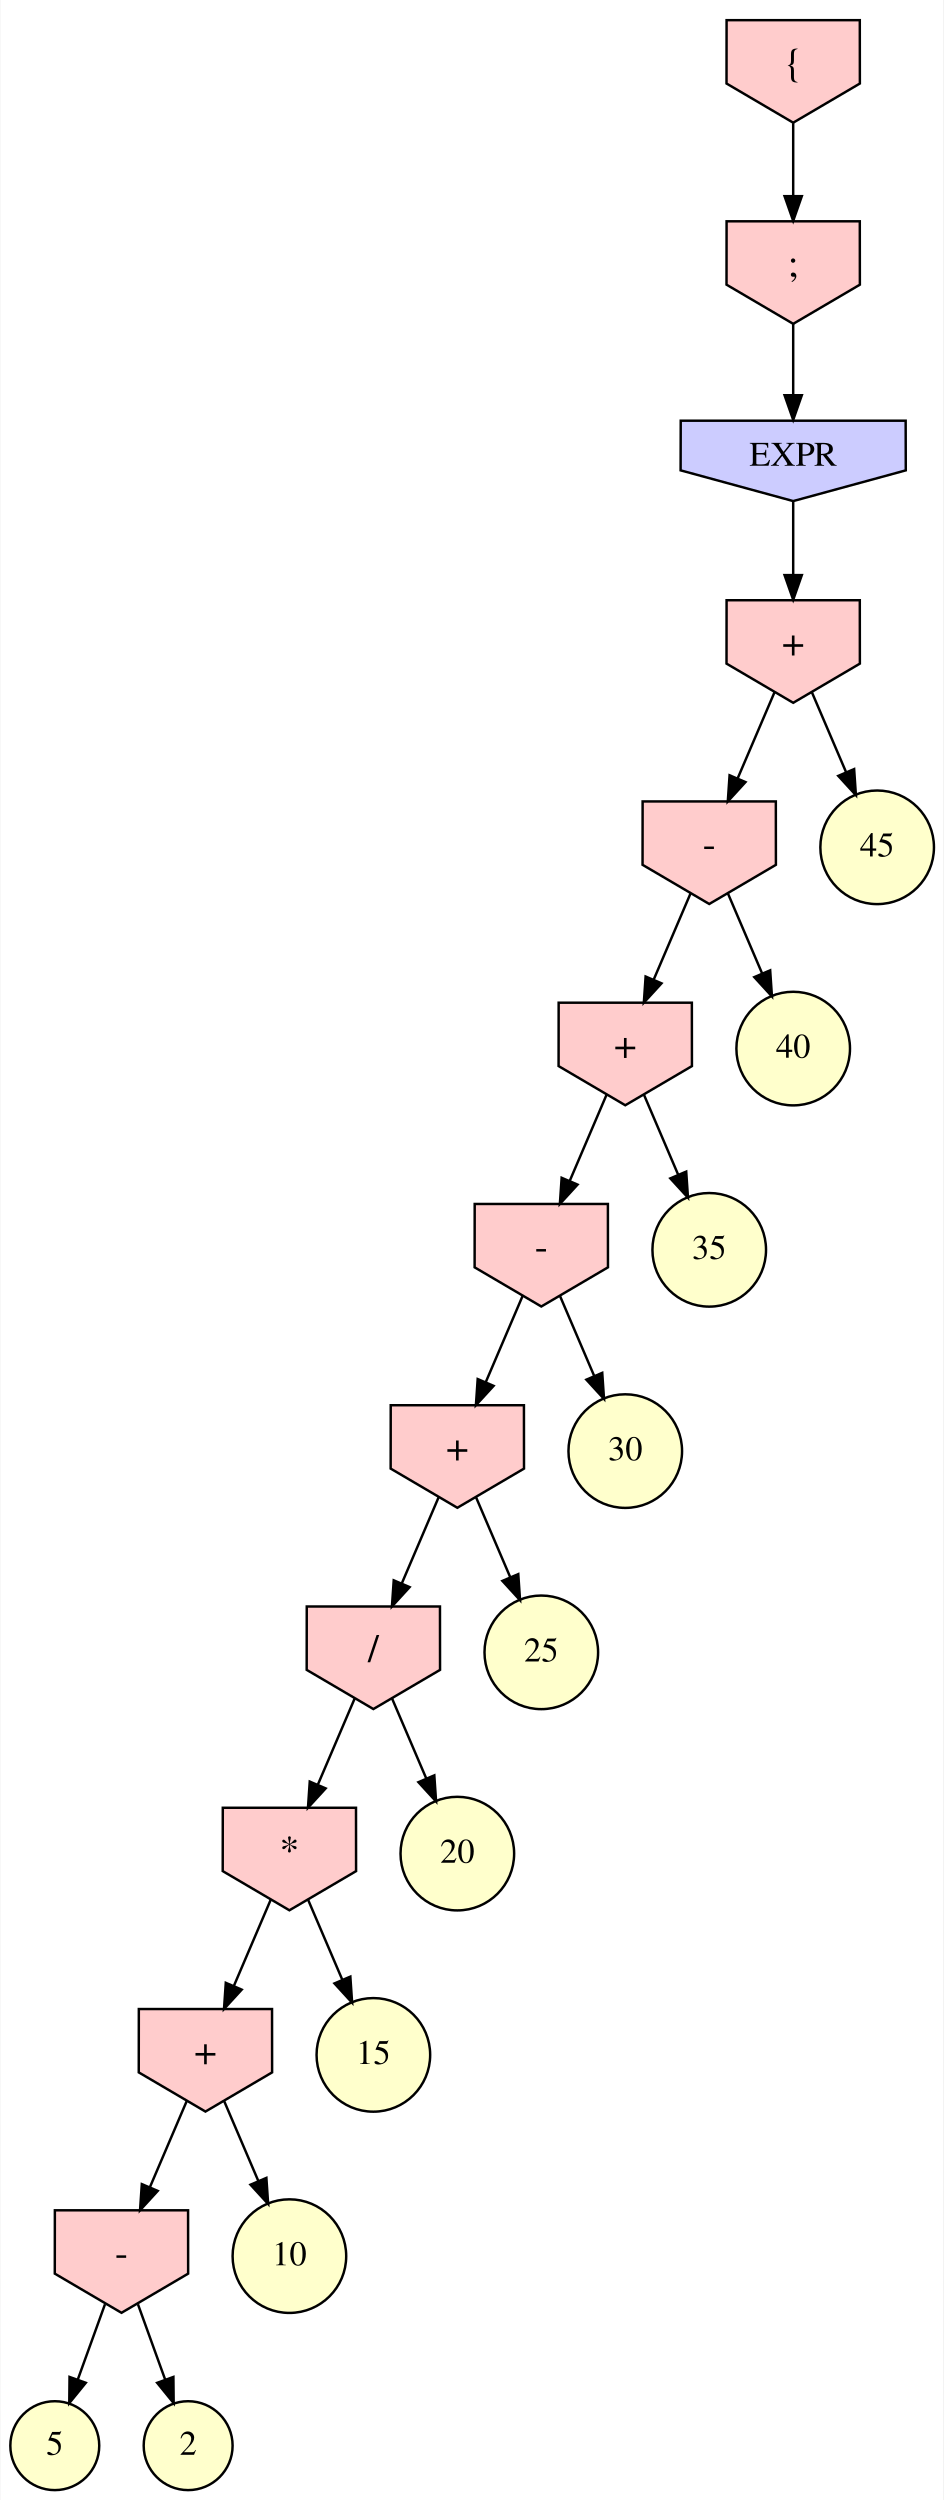
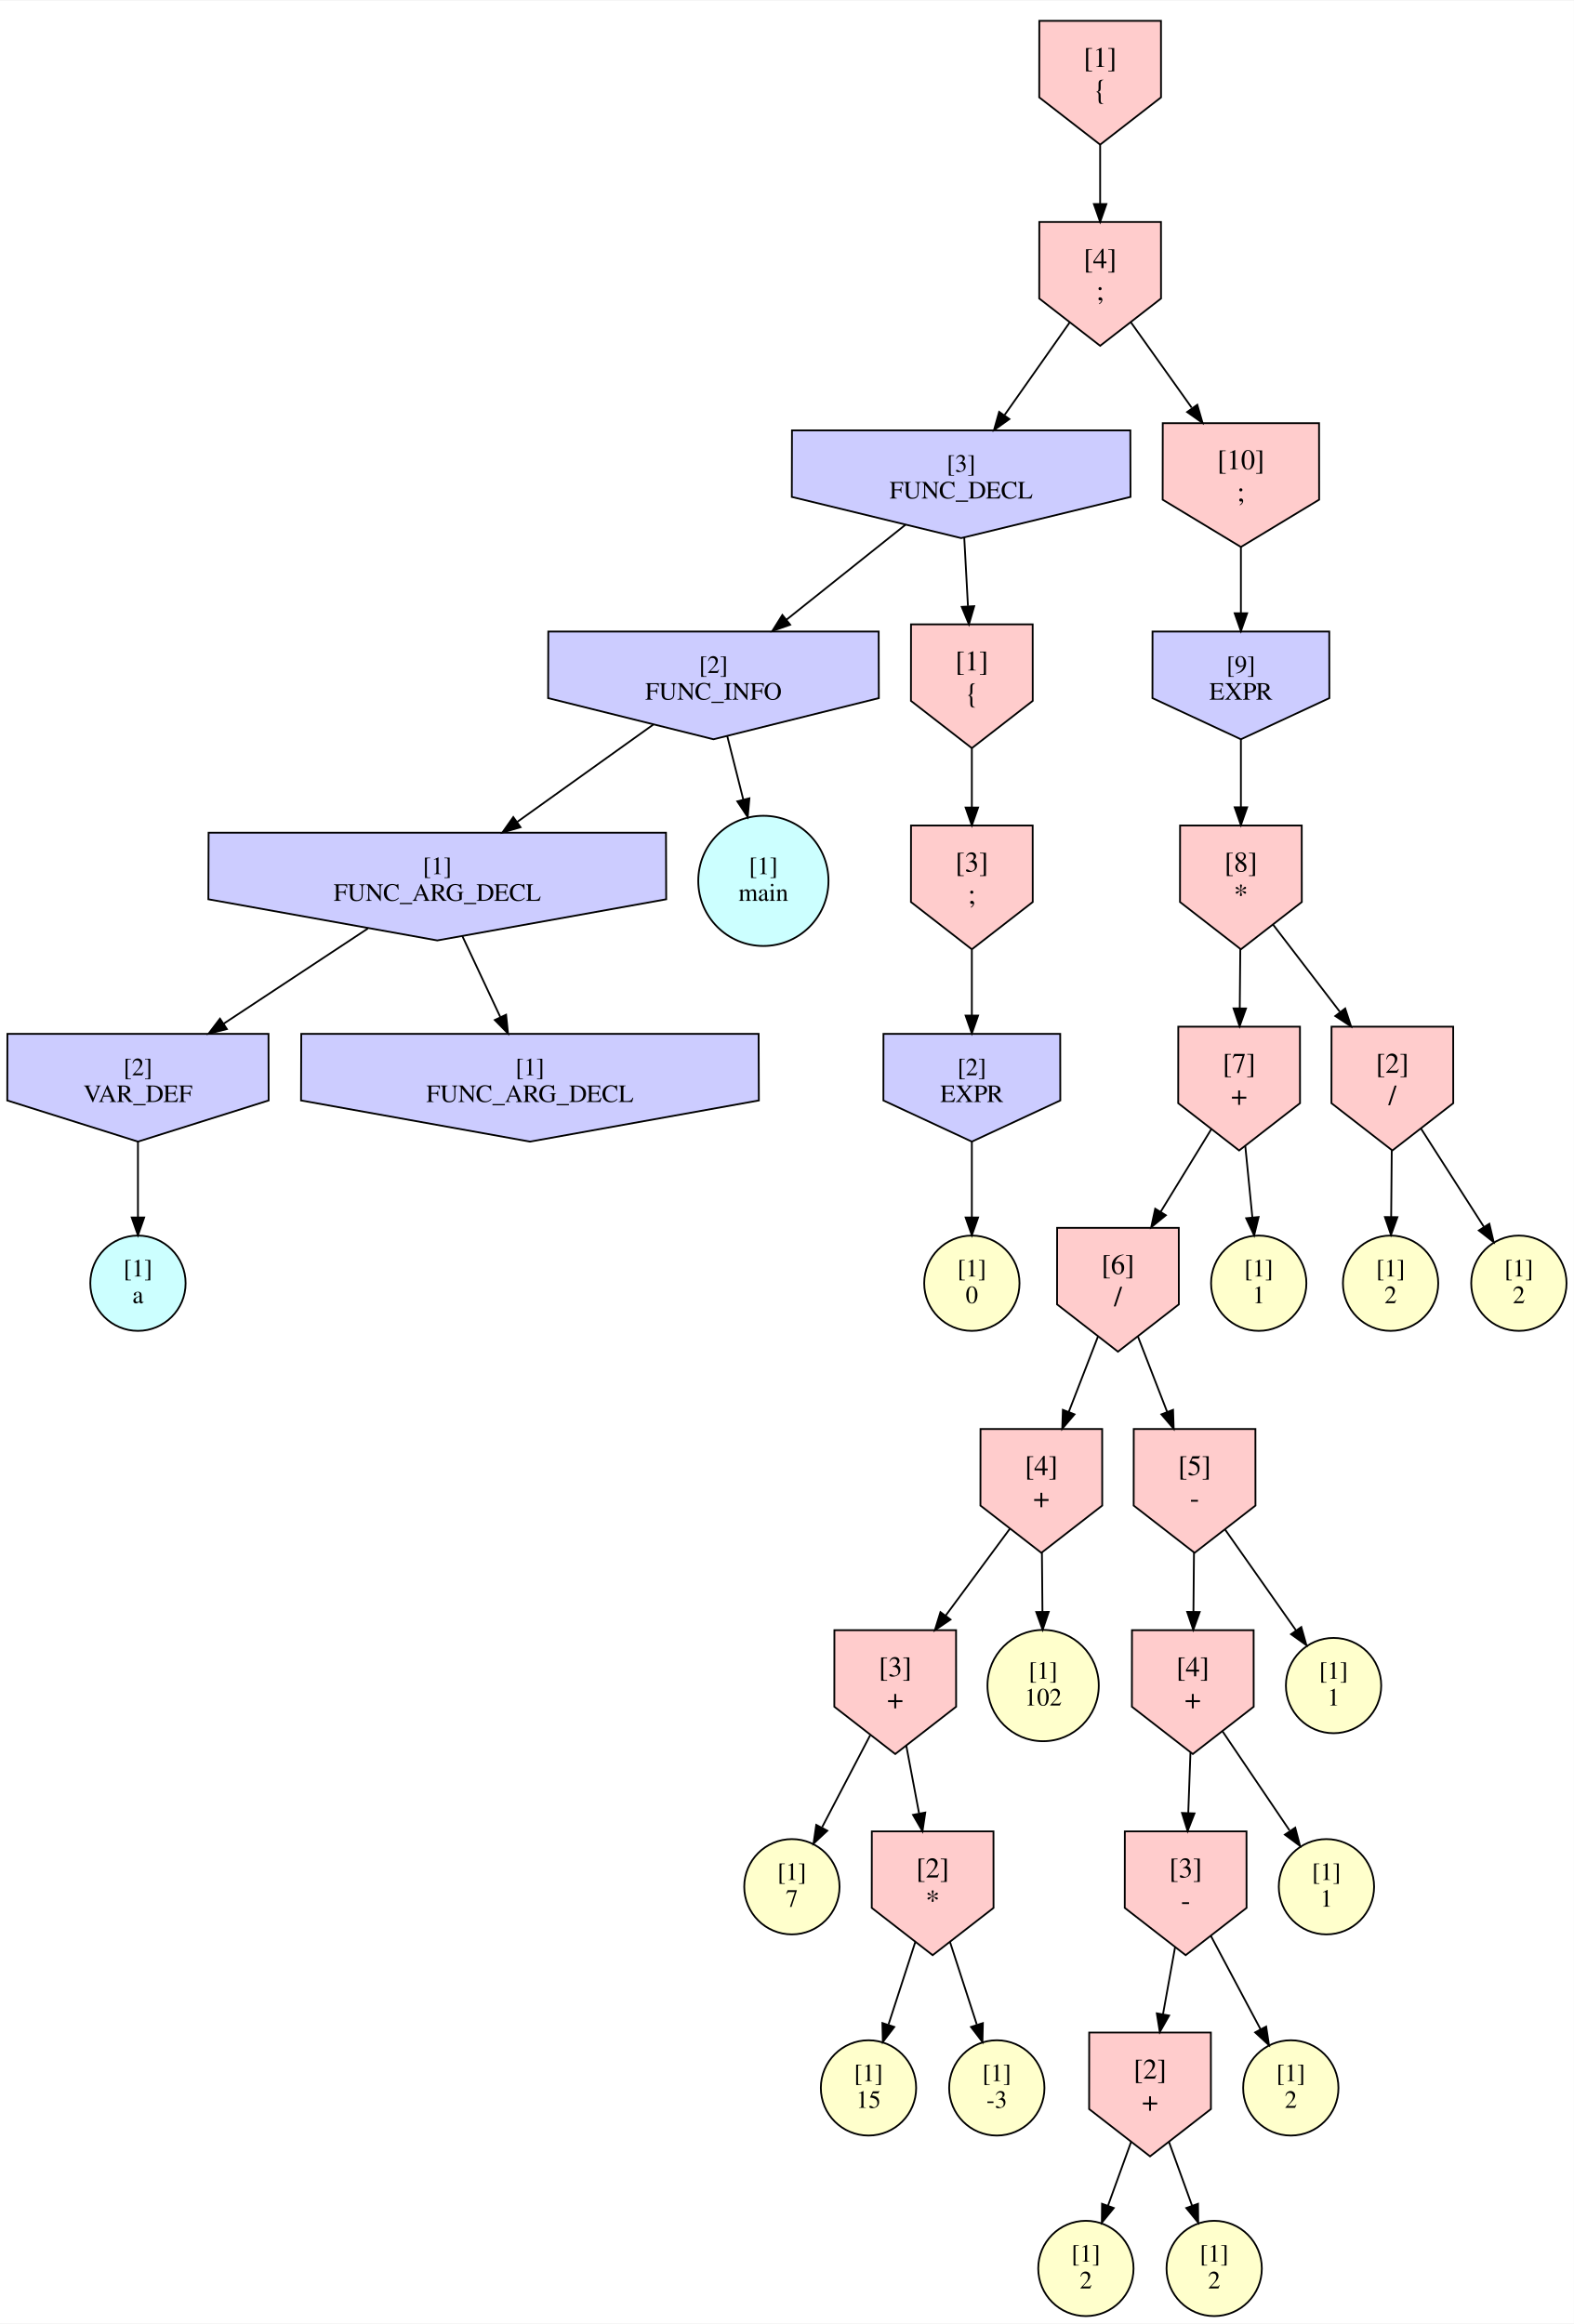
- <svg xmlns="http://www.w3.org/2000/svg" width="382pt" height="1012pt" viewBox="0.00 0.00 381.75 1012.32">
-   <g id="graph0" class="graph" transform="scale(1 1) rotate(0) translate(4 1008.32)">
-     <polygon fill="white" stroke="transparent" points="-4,4 -4,-1008.32 377.75,-1008.32 377.75,4 -4,4" />
+ <svg xmlns="http://www.w3.org/2000/svg" width="883pt" height="1304pt" viewBox="0.00 0.00 883.29 1303.80">
+   <g id="graph0" class="graph" transform="scale(1 1) rotate(0) translate(4 1299.8)">
+     <polygon fill="white" stroke="transparent" points="-4,4 -4,-1299.8 879.29,-1299.8 879.29,4 -4,4" />
    <g id="node1" class="node">
-       <polygon fill="#ffcccc" stroke="black" points="290,-974.5 317,-958.64 344,-974.5 343.97,-1000.16 290.03,-1000.16 290,-974.5" />
-       <text text-anchor="middle" x="317" y="-977.79" font-family="Times,serif" font-size="16.00">{</text>
+       <polygon fill="#ffcccc" stroke="black" points="579.24,-1245.47 613.42,-1218.93 647.59,-1245.47 647.56,-1288.42 579.28,-1288.42 579.24,-1245.47" />
+       <text text-anchor="middle" x="613.42" y="-1262.55" font-family="Times,serif" font-size="16.00">[1]</text>
+       <text text-anchor="middle" x="613.42" y="-1244.55" font-family="Times,serif" font-size="16.00">{</text>
    </g>
    <g id="node2" class="node">
-       <polygon fill="#ffcccc" stroke="black" points="290,-893.05 317,-877.19 344,-893.05 343.97,-918.71 290.03,-918.71 290,-893.05" />
-       <text text-anchor="middle" x="317" y="-896.34" font-family="Times,serif" font-size="16.00">;</text>
+       <polygon fill="#ffcccc" stroke="black" points="579.24,-1132.56 613.42,-1106.02 647.59,-1132.56 647.56,-1175.51 579.28,-1175.51 579.24,-1132.56" />
+       <text text-anchor="middle" x="613.42" y="-1149.63" font-family="Times,serif" font-size="16.00">[4]</text>
+       <text text-anchor="middle" x="613.42" y="-1131.63" font-family="Times,serif" font-size="16.00">;</text>
    </g>
    <g id="edge1" class="edge">
-       <path fill="none" stroke="black" d="M317,-958.46C317,-949.39 317,-938.78 317,-929.17" />
-       <polygon fill="black" stroke="black" points="320.5,-928.89 317,-918.89 313.5,-928.89 320.5,-928.89" />
+       <path fill="none" stroke="black" d="M613.42,-1218.8C613.42,-1208.13 613.42,-1196.47 613.42,-1185.65" />
+       <polygon fill="black" stroke="black" points="616.92,-1185.59 613.42,-1175.59 609.92,-1185.59 616.92,-1185.59" />
    </g>
    <g id="node3" class="node">
-       <polygon fill="#ccccff" stroke="black" points="271.41,-817.86 317,-805.42 362.59,-817.86 362.54,-837.98 271.46,-837.98 271.41,-817.86" />
-       <text text-anchor="middle" x="317" y="-819.72" font-family="Times,serif" font-size="14.00">EXPR</text>
+       <polygon fill="#ccccff" stroke="black" points="440.38,-1021.19 535.42,-998.09 630.46,-1021.19 630.37,-1058.56 440.47,-1058.56 440.38,-1021.19" />
+       <text text-anchor="middle" x="535.42" y="-1035.32" font-family="Times,serif" font-size="14.00">[3]</text>
+       <text text-anchor="middle" x="535.42" y="-1020.32" font-family="Times,serif" font-size="14.00">FUNC_DECL</text>
    </g>
    <g id="edge2" class="edge">
-       <path fill="none" stroke="black" d="M317,-877.13C317,-868.09 317,-857.61 317,-848.38" />
-       <polygon fill="black" stroke="black" points="320.5,-848.29 317,-838.29 313.5,-848.29 320.5,-848.29" />
+       <path fill="none" stroke="black" d="M596.3,-1119.09C585.61,-1103.89 571.67,-1084.07 559.83,-1067.23" />
+       <polygon fill="black" stroke="black" points="562.47,-1064.9 553.86,-1058.74 556.75,-1068.93 562.47,-1064.9" />
+     </g>
+     <g id="node14" class="node">
+       <polygon fill="#ffcccc" stroke="black" points="648.51,-1019.65 692.42,-993.1 736.32,-1019.65 736.28,-1062.59 648.56,-1062.59 648.51,-1019.65" />
+       <text text-anchor="middle" x="692.42" y="-1036.72" font-family="Times,serif" font-size="16.00">[10]</text>
+       <text text-anchor="middle" x="692.42" y="-1018.72" font-family="Times,serif" font-size="16.00">;</text>
+     </g>
+     <g id="edge13" class="edge">
+       <path fill="none" stroke="black" d="M630.76,-1119.09C640.72,-1105.1 653.47,-1087.21 664.78,-1071.32" />
+       <polygon fill="black" stroke="black" points="667.94,-1072.92 670.89,-1062.74 662.24,-1068.85 667.94,-1072.92" />
    </g>
    <g id="node4" class="node">
-       <polygon fill="#ffcccc" stroke="black" points="290,-739.6 317,-723.74 344,-739.6 343.97,-765.26 290.03,-765.26 290,-739.6" />
-       <text text-anchor="middle" x="317" y="-742.89" font-family="Times,serif" font-size="16.00">+</text>
+       <polygon fill="#ccccff" stroke="black" points="303.62,-908.27 396.42,-885.17 489.21,-908.27 489.13,-945.64 303.71,-945.64 303.62,-908.27" />
+       <text text-anchor="middle" x="396.42" y="-922.4" font-family="Times,serif" font-size="14.00">[2]</text>
+       <text text-anchor="middle" x="396.42" y="-907.4" font-family="Times,serif" font-size="14.00">FUNC_INFO</text>
    </g>
    <g id="edge3" class="edge">
-       <path fill="none" stroke="black" d="M317,-805.09C317,-796.35 317,-785.53 317,-775.66" />
-       <polygon fill="black" stroke="black" points="320.5,-775.45 317,-765.45 313.5,-775.45 320.5,-775.45" />
+       <path fill="none" stroke="black" d="M504.22,-1005.62C484.49,-989.88 458.77,-969.36 437.4,-952.3" />
+       <polygon fill="black" stroke="black" points="439.45,-949.46 429.45,-945.96 435.08,-954.93 439.45,-949.46" />
+     </g>
+     <g id="node10" class="node">
+       <polygon fill="#ffcccc" stroke="black" points="507.24,-906.73 541.42,-880.19 575.59,-906.73 575.56,-949.68 507.28,-949.68 507.24,-906.73" />
+       <text text-anchor="middle" x="541.42" y="-923.8" font-family="Times,serif" font-size="16.00">[1]</text>
+       <text text-anchor="middle" x="541.42" y="-905.8" font-family="Times,serif" font-size="16.00">{</text>
+     </g>
+     <g id="edge9" class="edge">
+       <path fill="none" stroke="black" d="M537.15,-998.43C537.8,-986.44 538.55,-972.66 539.23,-960.01" />
+       <polygon fill="black" stroke="black" points="542.74,-959.88 539.79,-949.71 535.75,-959.5 542.74,-959.88" />
    </g>
    <g id="node5" class="node">
-       <polygon fill="#ffcccc" stroke="black" points="256,-658.13 283,-642.27 310,-658.13 309.97,-683.79 256.03,-683.79 256,-658.13" />
-       <text text-anchor="middle" x="283" y="-661.42" font-family="Times,serif" font-size="16.00">-</text>
+       <polygon fill="#ccccff" stroke="black" points="112.95,-795.36 241.42,-772.26 369.88,-795.36 369.76,-832.73 113.07,-832.73 112.95,-795.36" />
+       <text text-anchor="middle" x="241.42" y="-809.49" font-family="Times,serif" font-size="14.00">[1]</text>
+       <text text-anchor="middle" x="241.42" y="-794.49" font-family="Times,serif" font-size="14.00">FUNC_ARG_DECL</text>
    </g>
    <g id="edge4" class="edge">
-       <path fill="none" stroke="black" d="M309.45,-728.05C305.05,-717.77 299.41,-704.58 294.47,-693.03" />
-       <polygon fill="black" stroke="black" points="297.68,-691.63 290.52,-683.81 291.24,-694.38 297.68,-691.63" />
+       <path fill="none" stroke="black" d="M362.79,-893.53C340.41,-877.52 310.75,-856.3 286.35,-838.84" />
+       <polygon fill="black" stroke="black" points="288.13,-835.81 277.96,-832.84 284.06,-841.5 288.13,-835.81" />
+     </g>
+     <g id="node9" class="node">
+       <ellipse fill="#ccffff" stroke="black" cx="424.42" cy="-805.69" rx="36.54" ry="36.54" />
+       <text text-anchor="middle" x="424.42" y="-809.49" font-family="Times,serif" font-size="14.00">[1]</text>
+       <text text-anchor="middle" x="424.42" y="-794.49" font-family="Times,serif" font-size="14.00">main</text>
+     </g>
+     <g id="edge8" class="edge">
+       <path fill="none" stroke="black" d="M404.14,-887C406.93,-875.98 410.13,-863.31 413.15,-851.33" />
+       <polygon fill="black" stroke="black" points="416.58,-852.05 415.63,-841.49 409.79,-850.33 416.58,-852.05" />
+     </g>
+     <g id="node6" class="node">
+       <polygon fill="#ccccff" stroke="black" points="0.08,-682.44 73.42,-659.34 146.76,-682.44 146.69,-719.82 0.15,-719.82 0.08,-682.44" />
+       <text text-anchor="middle" x="73.42" y="-696.57" font-family="Times,serif" font-size="14.00">[2]</text>
+       <text text-anchor="middle" x="73.42" y="-681.57" font-family="Times,serif" font-size="14.00">VAR_DEF</text>
+     </g>
+     <g id="edge5" class="edge">
+       <path fill="none" stroke="black" d="M202.45,-778.96C178.33,-763.04 147.17,-742.46 121.52,-725.53" />
+       <polygon fill="black" stroke="black" points="123.32,-722.52 113.05,-719.93 119.46,-728.36 123.32,-722.52" />
+     </g>
+     <g id="node8" class="node">
+       <polygon fill="#ccccff" stroke="black" points="164.95,-682.44 293.42,-659.34 421.88,-682.44 421.76,-719.82 165.07,-719.82 164.95,-682.44" />
+       <text text-anchor="middle" x="293.42" y="-696.57" font-family="Times,serif" font-size="14.00">[1]</text>
+       <text text-anchor="middle" x="293.42" y="-681.57" font-family="Times,serif" font-size="14.00">FUNC_ARG_DECL</text>
+     </g>
+     <g id="edge7" class="edge">
+       <path fill="none" stroke="black" d="M255.49,-774.67C262.05,-760.67 269.91,-743.91 276.77,-729.29" />
+       <polygon fill="black" stroke="black" points="280.03,-730.57 281.11,-720.03 273.69,-727.6 280.03,-730.57" />
+     </g>
+     <g id="node7" class="node">
+       <ellipse fill="#ccffff" stroke="black" cx="73.42" cy="-579.86" rx="26.74" ry="26.74" />
+       <text text-anchor="middle" x="73.42" y="-583.66" font-family="Times,serif" font-size="14.00">[1]</text>
+       <text text-anchor="middle" x="73.42" y="-568.66" font-family="Times,serif" font-size="14.00">a</text>
+     </g>
+     <g id="edge6" class="edge">
+       <path fill="none" stroke="black" d="M73.42,-659.39C73.42,-646.04 73.42,-630.52 73.42,-616.82" />
+       <polygon fill="black" stroke="black" points="76.92,-616.76 73.42,-606.76 69.92,-616.76 76.92,-616.76" />
+     </g>
+     <g id="node11" class="node">
+       <polygon fill="#ffcccc" stroke="black" points="507.24,-793.82 541.42,-767.27 575.59,-793.82 575.56,-836.76 507.28,-836.76 507.24,-793.82" />
+       <text text-anchor="middle" x="541.42" y="-810.89" font-family="Times,serif" font-size="16.00">[3]</text>
+       <text text-anchor="middle" x="541.42" y="-792.89" font-family="Times,serif" font-size="16.00">;</text>
+     </g>
+     <g id="edge10" class="edge">
+       <path fill="none" stroke="black" d="M541.42,-880.05C541.42,-869.38 541.42,-857.72 541.42,-846.9" />
+       <polygon fill="black" stroke="black" points="544.92,-846.85 541.42,-836.85 537.92,-846.85 544.92,-846.85" />
+     </g>
+     <g id="node12" class="node">
+       <polygon fill="#ccccff" stroke="black" points="491.78,-682.44 541.42,-659.34 591.06,-682.44 591.01,-719.82 491.82,-719.82 491.78,-682.44" />
+       <text text-anchor="middle" x="541.42" y="-696.57" font-family="Times,serif" font-size="14.00">[2]</text>
+       <text text-anchor="middle" x="541.42" y="-681.57" font-family="Times,serif" font-size="14.00">EXPR</text>
+     </g>
+     <g id="edge11" class="edge">
+       <path fill="none" stroke="black" d="M541.42,-767.14C541.42,-755.18 541.42,-741.98 541.42,-730.11" />
+       <polygon fill="black" stroke="black" points="544.92,-730.08 541.42,-720.08 537.92,-730.08 544.92,-730.08" />
+     </g>
+     <g id="node13" class="node">
+       <ellipse fill="#ffffcc" stroke="black" cx="541.42" cy="-579.86" rx="26.74" ry="26.74" />
+       <text text-anchor="middle" x="541.42" y="-583.66" font-family="Times,serif" font-size="14.00">[1]</text>
+       <text text-anchor="middle" x="541.42" y="-568.66" font-family="Times,serif" font-size="14.00">0</text>
+     </g>
+     <g id="edge12" class="edge">
+       <path fill="none" stroke="black" d="M541.42,-659.39C541.42,-646.04 541.42,-630.52 541.42,-616.82" />
+       <polygon fill="black" stroke="black" points="544.92,-616.76 541.42,-606.76 537.92,-616.76 544.92,-616.76" />
+     </g>
+     <g id="node15" class="node">
+       <polygon fill="#ccccff" stroke="black" points="642.78,-908.27 692.42,-885.17 742.06,-908.27 742.01,-945.64 642.82,-945.64 642.78,-908.27" />
+       <text text-anchor="middle" x="692.42" y="-922.4" font-family="Times,serif" font-size="14.00">[9]</text>
+       <text text-anchor="middle" x="692.42" y="-907.4" font-family="Times,serif" font-size="14.00">EXPR</text>
+     </g>
+     <g id="edge14" class="edge">
+       <path fill="none" stroke="black" d="M692.42,-992.97C692.42,-981.01 692.42,-967.81 692.42,-955.94" />
+       <polygon fill="black" stroke="black" points="695.92,-955.91 692.42,-945.91 688.92,-955.91 695.92,-955.91" />
+     </g>
+     <g id="node16" class="node">
+       <polygon fill="#ffcccc" stroke="black" points="658.24,-793.82 692.42,-767.27 726.59,-793.82 726.56,-836.76 658.28,-836.76 658.24,-793.82" />
+       <text text-anchor="middle" x="692.42" y="-810.89" font-family="Times,serif" font-size="16.00">[8]</text>
+       <text text-anchor="middle" x="692.42" y="-792.89" font-family="Times,serif" font-size="16.00">*</text>
+     </g>
+     <g id="edge15" class="edge">
+       <path fill="none" stroke="black" d="M692.42,-885.22C692.42,-873.33 692.42,-859.72 692.42,-847.21" />
+       <polygon fill="black" stroke="black" points="695.92,-847.01 692.42,-837.01 688.92,-847.01 695.92,-847.01" />
+     </g>
+     <g id="node17" class="node">
+       <polygon fill="#ffcccc" stroke="black" points="657.24,-680.9 691.42,-654.36 725.59,-680.9 725.56,-723.85 657.28,-723.85 657.24,-680.9" />
+       <text text-anchor="middle" x="691.42" y="-697.97" font-family="Times,serif" font-size="16.00">[7]</text>
+       <text text-anchor="middle" x="691.42" y="-679.97" font-family="Times,serif" font-size="16.00">+</text>
+     </g>
+     <g id="edge16" class="edge">
+       <path fill="none" stroke="black" d="M692.08,-767.44C691.99,-756.76 691.88,-745.06 691.78,-734.2" />
+       <polygon fill="black" stroke="black" points="695.28,-734.07 691.69,-724.1 688.28,-734.13 695.28,-734.07" />
+     </g>
+     <g id="node36" class="node">
+       <polygon fill="#ffcccc" stroke="black" points="743.24,-680.9 777.42,-654.36 811.59,-680.9 811.56,-723.85 743.28,-723.85 743.24,-680.9" />
+       <text text-anchor="middle" x="777.42" y="-697.97" font-family="Times,serif" font-size="16.00">[2]</text>
+       <text text-anchor="middle" x="777.42" y="-679.97" font-family="Times,serif" font-size="16.00">/</text>
+     </g>
+     <g id="edge35" class="edge">
+       <path fill="none" stroke="black" d="M710.45,-781.16C721.32,-766.98 735.43,-748.56 747.9,-732.29" />
+       <polygon fill="black" stroke="black" points="750.94,-734.08 754.24,-724.02 745.38,-729.82 750.94,-734.08" />
+     </g>
+     <g id="node18" class="node">
+       <polygon fill="#ffcccc" stroke="black" points="589.24,-567.99 623.42,-541.44 657.59,-567.99 657.56,-610.94 589.28,-610.94 589.24,-567.99" />
+       <text text-anchor="middle" x="623.42" y="-585.06" font-family="Times,serif" font-size="16.00">[6]</text>
+       <text text-anchor="middle" x="623.42" y="-567.06" font-family="Times,serif" font-size="16.00">/</text>
+     </g>
+     <g id="edge17" class="edge">
+       <path fill="none" stroke="black" d="M675.82,-666.33C667.43,-652.64 656.9,-635.46 647.48,-620.1" />
+       <polygon fill="black" stroke="black" points="650.3,-618.01 642.09,-611.31 644.33,-621.67 650.3,-618.01" />
+     </g>
+     <g id="node35" class="node">
+       <ellipse fill="#ffffcc" stroke="black" cx="702.42" cy="-579.86" rx="26.74" ry="26.74" />
+       <text text-anchor="middle" x="702.42" y="-583.66" font-family="Times,serif" font-size="14.00">[1]</text>
+       <text text-anchor="middle" x="702.42" y="-568.66" font-family="Times,serif" font-size="14.00">1</text>
+     </g>
+     <g id="edge34" class="edge">
+       <path fill="none" stroke="black" d="M694.87,-656.98C696.13,-644.28 697.56,-629.88 698.83,-617.05" />
+       <polygon fill="black" stroke="black" points="702.35,-617.02 699.85,-606.72 695.38,-616.33 702.35,-617.02" />
+     </g>
+     <g id="node19" class="node">
+       <polygon fill="#ffcccc" stroke="black" points="546.24,-455.07 580.42,-428.53 614.59,-455.07 614.56,-498.02 546.28,-498.02 546.24,-455.07" />
+       <text text-anchor="middle" x="580.42" y="-472.14" font-family="Times,serif" font-size="16.00">[4]</text>
+       <text text-anchor="middle" x="580.42" y="-454.14" font-family="Times,serif" font-size="16.00">+</text>
+     </g>
+     <g id="edge18" class="edge">
+       <path fill="none" stroke="black" d="M612.23,-550C607.22,-537.07 601.22,-521.61 595.8,-507.61" />
+       <polygon fill="black" stroke="black" points="599.03,-506.26 592.15,-498.2 592.5,-508.79 599.03,-506.26" />
+     </g>
+     <g id="node26" class="node">
+       <polygon fill="#ffcccc" stroke="black" points="632.24,-455.07 666.42,-428.53 700.59,-455.07 700.56,-498.02 632.28,-498.02 632.24,-455.07" />
+       <text text-anchor="middle" x="666.42" y="-472.14" font-family="Times,serif" font-size="16.00">[5]</text>
+       <text text-anchor="middle" x="666.42" y="-454.14" font-family="Times,serif" font-size="16.00">-</text>
+     </g>
+     <g id="edge25" class="edge">
+       <path fill="none" stroke="black" d="M634.6,-550C639.62,-537.07 645.61,-521.61 651.04,-507.61" />
+       <polygon fill="black" stroke="black" points="654.34,-508.79 654.69,-498.2 647.81,-506.26 654.34,-508.79" />
+     </g>
+     <g id="node20" class="node">
+       <polygon fill="#ffcccc" stroke="black" points="464.24,-342.16 498.42,-315.61 532.59,-342.16 532.56,-385.11 464.28,-385.11 464.24,-342.16" />
+       <text text-anchor="middle" x="498.42" y="-359.23" font-family="Times,serif" font-size="16.00">[3]</text>
+       <text text-anchor="middle" x="498.42" y="-341.23" font-family="Times,serif" font-size="16.00">+</text>
+     </g>
+     <g id="edge19" class="edge">
+       <path fill="none" stroke="black" d="M562.83,-442.15C552.33,-427.95 538.75,-409.58 526.77,-393.37" />
+       <polygon fill="black" stroke="black" points="529.43,-391.09 520.67,-385.13 523.8,-395.25 529.43,-391.09" />
+     </g>
+     <g id="node25" class="node">
+       <ellipse fill="#ffffcc" stroke="black" cx="581.42" cy="-354.03" rx="31.23" ry="31.23" />
+       <text text-anchor="middle" x="581.42" y="-357.83" font-family="Times,serif" font-size="14.00">[1]</text>
+       <text text-anchor="middle" x="581.42" y="-342.83" font-family="Times,serif" font-size="14.00">102</text>
+     </g>
+     <g id="edge24" class="edge">
+       <path fill="none" stroke="black" d="M580.75,-428.7C580.85,-418.02 580.96,-406.32 581.05,-395.46" />
+       <polygon fill="black" stroke="black" points="584.55,-395.38 581.15,-385.35 577.56,-395.32 584.55,-395.38" />
+     </g>
+     <g id="node21" class="node">
+       <ellipse fill="#ffffcc" stroke="black" cx="440.42" cy="-241.11" rx="26.74" ry="26.74" />
+       <text text-anchor="middle" x="440.42" y="-244.91" font-family="Times,serif" font-size="14.00">[1]</text>
+       <text text-anchor="middle" x="440.42" y="-229.91" font-family="Times,serif" font-size="14.00">7</text>
+     </g>
+     <g id="edge20" class="edge">
+       <path fill="none" stroke="black" d="M484.38,-326.18C476.25,-310.64 465.96,-290.97 457.39,-274.56" />
+       <polygon fill="black" stroke="black" points="460.3,-272.57 452.56,-265.33 454.09,-275.82 460.3,-272.57" />
    </g>
    <g id="node22" class="node">
-       <ellipse fill="#ffffcc" stroke="black" cx="351" cy="-665.22" rx="23" ry="23" />
-       <text text-anchor="middle" x="351" y="-661.52" font-family="Times,serif" font-size="14.00">45</text>
+       <polygon fill="#ffcccc" stroke="black" points="485.24,-229.24 519.42,-202.7 553.59,-229.24 553.56,-272.19 485.28,-272.19 485.24,-229.24" />
+       <text text-anchor="middle" x="519.42" y="-246.31" font-family="Times,serif" font-size="16.00">[2]</text>
+       <text text-anchor="middle" x="519.42" y="-228.31" font-family="Times,serif" font-size="16.00">*</text>
    </g>
    <g id="edge21" class="edge">
-       <path fill="none" stroke="black" d="M324.55,-728.05C328.63,-718.51 333.78,-706.46 338.46,-695.54" />
-       <polygon fill="black" stroke="black" points="341.68,-696.9 342.4,-686.33 335.25,-694.15 341.68,-696.9" />
-     </g>
-     <g id="node6" class="node">
-       <polygon fill="#ffcccc" stroke="black" points="222,-576.63 249,-560.77 276,-576.63 275.97,-602.29 222.03,-602.29 222,-576.63" />
-       <text text-anchor="middle" x="249" y="-579.92" font-family="Times,serif" font-size="16.00">+</text>
-     </g>
-     <g id="edge5" class="edge">
-       <path fill="none" stroke="black" d="M275.45,-646.58C271.05,-636.28 265.41,-623.09 260.47,-611.54" />
-       <polygon fill="black" stroke="black" points="263.68,-610.14 256.52,-602.32 257.24,-612.89 263.68,-610.14" />
-     </g>
-     <g id="node21" class="node">
-       <ellipse fill="#ffffcc" stroke="black" cx="317" cy="-583.72" rx="23" ry="23" />
-       <text text-anchor="middle" x="317" y="-580.02" font-family="Times,serif" font-size="14.00">40</text>
-     </g>
-     <g id="edge20" class="edge">
-       <path fill="none" stroke="black" d="M290.55,-646.58C294.63,-637.02 299.78,-624.97 304.46,-614.05" />
-       <polygon fill="black" stroke="black" points="307.68,-615.41 308.4,-604.84 301.25,-612.66 307.68,-615.41" />
-     </g>
-     <g id="node7" class="node">
-       <polygon fill="#ffcccc" stroke="black" points="188,-495.14 215,-479.28 242,-495.14 241.97,-520.8 188.03,-520.8 188,-495.14" />
-       <text text-anchor="middle" x="215" y="-498.43" font-family="Times,serif" font-size="16.00">-</text>
-     </g>
-     <g id="edge6" class="edge">
-       <path fill="none" stroke="black" d="M241.45,-565.08C237.05,-554.79 231.41,-541.6 226.47,-530.04" />
-       <polygon fill="black" stroke="black" points="229.68,-528.64 222.52,-520.82 223.24,-531.39 229.68,-528.64" />
-     </g>
-     <g id="node20" class="node">
-       <ellipse fill="#ffffcc" stroke="black" cx="283" cy="-502.23" rx="23" ry="23" />
-       <text text-anchor="middle" x="283" y="-498.53" font-family="Times,serif" font-size="14.00">35</text>
-     </g>
-     <g id="edge19" class="edge">
-       <path fill="none" stroke="black" d="M256.55,-565.08C260.63,-555.53 265.78,-543.48 270.46,-532.56" />
-       <polygon fill="black" stroke="black" points="273.68,-533.91 274.4,-523.34 267.25,-531.16 273.68,-533.91" />
-     </g>
-     <g id="node8" class="node">
-       <polygon fill="#ffcccc" stroke="black" points="154,-413.64 181,-397.78 208,-413.64 207.97,-439.3 154.03,-439.3 154,-413.64" />
-       <text text-anchor="middle" x="181" y="-416.93" font-family="Times,serif" font-size="16.00">+</text>
-     </g>
-     <g id="edge7" class="edge">
-       <path fill="none" stroke="black" d="M207.45,-483.59C203.05,-473.29 197.41,-460.1 192.47,-448.55" />
-       <polygon fill="black" stroke="black" points="195.68,-447.14 188.52,-439.33 189.24,-449.9 195.68,-447.14" />
-     </g>
-     <g id="node19" class="node">
-       <ellipse fill="#ffffcc" stroke="black" cx="249" cy="-420.73" rx="23" ry="23" />
-       <text text-anchor="middle" x="249" y="-417.03" font-family="Times,serif" font-size="14.00">30</text>
-     </g>
-     <g id="edge18" class="edge">
-       <path fill="none" stroke="black" d="M222.55,-483.59C226.63,-474.03 231.78,-461.98 236.46,-451.06" />
-       <polygon fill="black" stroke="black" points="239.68,-452.42 240.4,-441.85 233.25,-449.66 239.68,-452.42" />
-     </g>
-     <g id="node9" class="node">
-       <polygon fill="#ffcccc" stroke="black" points="120,-332.14 147,-316.28 174,-332.14 173.97,-357.8 120.03,-357.8 120,-332.14" />
-       <text text-anchor="middle" x="147" y="-335.44" font-family="Times,serif" font-size="16.00">/</text>
-     </g>
-     <g id="edge8" class="edge">
-       <path fill="none" stroke="black" d="M173.45,-402.09C169.05,-391.8 163.41,-378.61 158.47,-367.05" />
-       <polygon fill="black" stroke="black" points="161.68,-365.65 154.52,-357.83 155.24,-368.4 161.68,-365.65" />
-     </g>
-     <g id="node18" class="node">
-       <ellipse fill="#ffffcc" stroke="black" cx="215" cy="-339.24" rx="23" ry="23" />
-       <text text-anchor="middle" x="215" y="-335.54" font-family="Times,serif" font-size="14.00">25</text>
-     </g>
-     <g id="edge17" class="edge">
-       <path fill="none" stroke="black" d="M188.55,-402.09C192.63,-392.54 197.78,-380.49 202.46,-369.57" />
-       <polygon fill="black" stroke="black" points="205.68,-370.92 206.4,-360.35 199.25,-368.17 205.68,-370.92" />
-     </g>
-     <g id="node10" class="node">
-       <polygon fill="#ffcccc" stroke="black" points="86,-250.65 113,-234.79 140,-250.65 139.97,-276.31 86.03,-276.31 86,-250.65" />
-       <text text-anchor="middle" x="113" y="-253.94" font-family="Times,serif" font-size="16.00">*</text>
-     </g>
-     <g id="edge9" class="edge">
-       <path fill="none" stroke="black" d="M139.45,-320.59C135.05,-310.3 129.41,-297.11 124.47,-285.55" />
-       <polygon fill="black" stroke="black" points="127.68,-284.15 120.52,-276.33 121.24,-286.9 127.68,-284.15" />
-     </g>
-     <g id="node17" class="node">
-       <ellipse fill="#ffffcc" stroke="black" cx="181" cy="-257.74" rx="23" ry="23" />
-       <text text-anchor="middle" x="181" y="-254.04" font-family="Times,serif" font-size="14.00">20</text>
-     </g>
-     <g id="edge16" class="edge">
-       <path fill="none" stroke="black" d="M154.55,-320.59C158.63,-311.04 163.78,-298.99 168.46,-288.07" />
-       <polygon fill="black" stroke="black" points="171.68,-289.43 172.4,-278.85 165.25,-286.67 171.68,-289.43" />
-     </g>
-     <g id="node11" class="node">
-       <polygon fill="#ffcccc" stroke="black" points="52,-169.15 79,-153.29 106,-169.15 105.97,-194.81 52.03,-194.81 52,-169.15" />
-       <text text-anchor="middle" x="79" y="-172.44" font-family="Times,serif" font-size="16.00">+</text>
-     </g>
-     <g id="edge10" class="edge">
-       <path fill="none" stroke="black" d="M105.45,-239.1C101.05,-228.81 95.41,-215.61 90.47,-204.06" />
-       <polygon fill="black" stroke="black" points="93.68,-202.66 86.52,-194.84 87.24,-205.41 93.68,-202.66" />
-     </g>
-     <g id="node16" class="node">
-       <ellipse fill="#ffffcc" stroke="black" cx="147" cy="-176.24" rx="23" ry="23" />
-       <text text-anchor="middle" x="147" y="-172.54" font-family="Times,serif" font-size="14.00">15</text>
-     </g>
-     <g id="edge15" class="edge">
-       <path fill="none" stroke="black" d="M120.55,-239.1C124.63,-229.54 129.78,-217.5 134.46,-206.57" />
-       <polygon fill="black" stroke="black" points="137.68,-207.93 138.4,-197.36 131.25,-205.18 137.68,-207.93" />
-     </g>
-     <g id="node12" class="node">
-       <polygon fill="#ffcccc" stroke="black" points="18,-87.66 45,-71.8 72,-87.66 71.97,-113.32 18.03,-113.32 18,-87.66" />
-       <text text-anchor="middle" x="45" y="-90.95" font-family="Times,serif" font-size="16.00">-</text>
-     </g>
-     <g id="edge11" class="edge">
-       <path fill="none" stroke="black" d="M71.45,-157.6C67.05,-147.31 61.41,-134.12 56.47,-122.56" />
-       <polygon fill="black" stroke="black" points="59.68,-121.16 52.52,-113.34 53.24,-123.91 59.68,-121.16" />
-     </g>
-     <g id="node15" class="node">
-       <ellipse fill="#ffffcc" stroke="black" cx="113" cy="-94.75" rx="23" ry="23" />
-       <text text-anchor="middle" x="113" y="-91.05" font-family="Times,serif" font-size="14.00">10</text>
-     </g>
-     <g id="edge14" class="edge">
-       <path fill="none" stroke="black" d="M86.55,-157.6C90.63,-148.05 95.78,-136 100.46,-125.08" />
-       <polygon fill="black" stroke="black" points="103.68,-126.43 104.4,-115.86 97.25,-123.68 103.68,-126.43" />
-     </g>
-     <g id="node13" class="node">
-       <ellipse fill="#ffffcc" stroke="black" cx="18" cy="-18" rx="18" ry="18" />
-       <text text-anchor="middle" x="18" y="-14.3" font-family="Times,serif" font-size="14.00">5</text>
-     </g>
-     <g id="edge12" class="edge">
-       <path fill="none" stroke="black" d="M38.33,-75.27C35,-66.06 30.92,-54.78 27.3,-44.74" />
-       <polygon fill="black" stroke="black" points="30.55,-43.45 23.86,-35.23 23.97,-45.83 30.55,-43.45" />
-     </g>
-     <g id="node14" class="node">
-       <ellipse fill="#ffffcc" stroke="black" cx="72" cy="-18" rx="18" ry="18" />
-       <text text-anchor="middle" x="72" y="-14.3" font-family="Times,serif" font-size="14.00">2</text>
-     </g>
-     <g id="edge13" class="edge">
-       <path fill="none" stroke="black" d="M51.67,-75.27C55,-66.06 59.08,-54.78 62.7,-44.74" />
-       <polygon fill="black" stroke="black" points="66.03,-45.83 66.14,-35.23 59.45,-43.45 66.03,-45.83" />
+       <path fill="none" stroke="black" d="M504.61,-320.35C506.86,-308.47 509.42,-294.9 511.78,-282.43" />
+       <polygon fill="black" stroke="black" points="515.28,-282.76 513.71,-272.28 508.41,-281.46 515.28,-282.76" />
+     </g>
+     <g id="node23" class="node">
+       <ellipse fill="#ffffcc" stroke="black" cx="483.42" cy="-128.2" rx="26.74" ry="26.74" />
+       <text text-anchor="middle" x="483.42" y="-132" font-family="Times,serif" font-size="14.00">[1]</text>
+       <text text-anchor="middle" x="483.42" y="-117" font-family="Times,serif" font-size="14.00">15</text>
+     </g>
+     <g id="edge22" class="edge">
+       <path fill="none" stroke="black" d="M509.68,-210.1C505.04,-195.81 499.47,-178.66 494.66,-163.83" />
+       <polygon fill="black" stroke="black" points="497.88,-162.42 491.47,-153.99 491.22,-164.59 497.88,-162.42" />
+     </g>
+     <g id="node24" class="node">
+       <ellipse fill="#ffffcc" stroke="black" cx="555.42" cy="-128.2" rx="26.74" ry="26.74" />
+       <text text-anchor="middle" x="555.42" y="-132" font-family="Times,serif" font-size="14.00">[1]</text>
+       <text text-anchor="middle" x="555.42" y="-117" font-family="Times,serif" font-size="14.00">-3</text>
+     </g>
+     <g id="edge23" class="edge">
+       <path fill="none" stroke="black" d="M529.16,-210.1C533.8,-195.81 539.37,-178.66 544.18,-163.83" />
+       <polygon fill="black" stroke="black" points="547.61,-164.59 547.37,-153.99 540.95,-162.42 547.61,-164.59" />
+     </g>
+     <g id="node27" class="node">
+       <polygon fill="#ffcccc" stroke="black" points="631.24,-342.16 665.42,-315.61 699.59,-342.16 699.56,-385.11 631.28,-385.11 631.24,-342.16" />
+       <text text-anchor="middle" x="665.42" y="-359.23" font-family="Times,serif" font-size="16.00">[4]</text>
+       <text text-anchor="middle" x="665.42" y="-341.23" font-family="Times,serif" font-size="16.00">+</text>
+     </g>
+     <g id="edge26" class="edge">
+       <path fill="none" stroke="black" d="M666.08,-428.7C665.99,-418.02 665.88,-406.32 665.78,-395.46" />
+       <polygon fill="black" stroke="black" points="669.28,-395.32 665.69,-385.35 662.28,-395.38 669.28,-395.32" />
+     </g>
+     <g id="node34" class="node">
+       <ellipse fill="#ffffcc" stroke="black" cx="744.42" cy="-354.03" rx="26.74" ry="26.74" />
+       <text text-anchor="middle" x="744.42" y="-357.83" font-family="Times,serif" font-size="14.00">[1]</text>
+       <text text-anchor="middle" x="744.42" y="-342.83" font-family="Times,serif" font-size="14.00">1</text>
+     </g>
+     <g id="edge33" class="edge">
+       <path fill="none" stroke="black" d="M683.54,-441.6C695.25,-424.94 710.86,-402.74 723.34,-385" />
+       <polygon fill="black" stroke="black" points="726.3,-386.88 729.19,-376.68 720.57,-382.85 726.3,-386.88" />
+     </g>
+     <g id="node28" class="node">
+       <polygon fill="#ffcccc" stroke="black" points="627.24,-229.24 661.42,-202.7 695.59,-229.24 695.56,-272.19 627.28,-272.19 627.24,-229.24" />
+       <text text-anchor="middle" x="661.42" y="-246.31" font-family="Times,serif" font-size="16.00">[3]</text>
+       <text text-anchor="middle" x="661.42" y="-228.31" font-family="Times,serif" font-size="16.00">-</text>
+     </g>
+     <g id="edge27" class="edge">
+       <path fill="none" stroke="black" d="M664.1,-316.4C663.71,-305.6 663.28,-293.71 662.88,-282.67" />
+       <polygon fill="black" stroke="black" points="666.37,-282.28 662.51,-272.41 659.37,-282.53 666.37,-282.28" />
+     </g>
+     <g id="node33" class="node">
+       <ellipse fill="#ffffcc" stroke="black" cx="740.42" cy="-241.11" rx="26.74" ry="26.74" />
+       <text text-anchor="middle" x="740.42" y="-244.91" font-family="Times,serif" font-size="14.00">[1]</text>
+       <text text-anchor="middle" x="740.42" y="-229.91" font-family="Times,serif" font-size="14.00">1</text>
+     </g>
+     <g id="edge32" class="edge">
+       <path fill="none" stroke="black" d="M682.06,-328.41C693.16,-312 707.83,-290.3 719.69,-272.77" />
+       <polygon fill="black" stroke="black" points="722.9,-274.27 725.6,-264.03 717.1,-270.35 722.9,-274.27" />
+     </g>
+     <g id="node29" class="node">
+       <polygon fill="#ffcccc" stroke="black" points="607.24,-116.33 641.42,-89.78 675.59,-116.33 675.56,-159.28 607.28,-159.28 607.24,-116.33" />
+       <text text-anchor="middle" x="641.42" y="-133.4" font-family="Times,serif" font-size="16.00">[2]</text>
+       <text text-anchor="middle" x="641.42" y="-115.4" font-family="Times,serif" font-size="16.00">+</text>
+     </g>
+     <g id="edge28" class="edge">
+       <path fill="none" stroke="black" d="M655.47,-207.13C653.35,-195.36 650.93,-181.96 648.71,-169.63" />
+       <polygon fill="black" stroke="black" points="652.12,-168.81 646.9,-159.59 645.23,-170.05 652.12,-168.81" />
+     </g>
+     <g id="node32" class="node">
+       <ellipse fill="#ffffcc" stroke="black" cx="720.42" cy="-128.2" rx="26.74" ry="26.74" />
+       <text text-anchor="middle" x="720.42" y="-132" font-family="Times,serif" font-size="14.00">[1]</text>
+       <text text-anchor="middle" x="720.42" y="-117" font-family="Times,serif" font-size="14.00">2</text>
+     </g>
+     <g id="edge31" class="edge">
+       <path fill="none" stroke="black" d="M675.55,-213.55C683.95,-197.76 694.66,-177.63 703.5,-161" />
+       <polygon fill="black" stroke="black" points="706.59,-162.64 708.2,-152.17 700.41,-159.35 706.59,-162.64" />
+     </g>
+     <g id="node30" class="node">
+       <ellipse fill="#ffffcc" stroke="black" cx="605.42" cy="-26.87" rx="26.74" ry="26.74" />
+       <text text-anchor="middle" x="605.42" y="-30.67" font-family="Times,serif" font-size="14.00">[1]</text>
+       <text text-anchor="middle" x="605.42" y="-15.67" font-family="Times,serif" font-size="14.00">2</text>
+     </g>
+     <g id="edge29" class="edge">
+       <path fill="none" stroke="black" d="M630.81,-97.93C626.73,-86.67 622.03,-73.71 617.8,-62.02" />
+       <polygon fill="black" stroke="black" points="621.07,-60.78 614.37,-52.57 614.49,-63.16 621.07,-60.78" />
+     </g>
+     <g id="node31" class="node">
+       <ellipse fill="#ffffcc" stroke="black" cx="677.42" cy="-26.87" rx="26.74" ry="26.74" />
+       <text text-anchor="middle" x="677.42" y="-30.67" font-family="Times,serif" font-size="14.00">[1]</text>
+       <text text-anchor="middle" x="677.42" y="-15.67" font-family="Times,serif" font-size="14.00">2</text>
+     </g>
+     <g id="edge30" class="edge">
+       <path fill="none" stroke="black" d="M652.03,-97.93C656.11,-86.67 660.81,-73.71 665.04,-62.02" />
+       <polygon fill="black" stroke="black" points="668.35,-63.16 668.47,-52.57 661.77,-60.78 668.35,-63.16" />
+     </g>
+     <g id="node37" class="node">
+       <ellipse fill="#ffffcc" stroke="black" cx="776.42" cy="-579.86" rx="26.74" ry="26.74" />
+       <text text-anchor="middle" x="776.42" y="-583.66" font-family="Times,serif" font-size="14.00">[1]</text>
+       <text text-anchor="middle" x="776.42" y="-568.66" font-family="Times,serif" font-size="14.00">2</text>
+     </g>
+     <g id="edge36" class="edge">
+       <path fill="none" stroke="black" d="M777.08,-654.53C776.97,-642.46 776.85,-629.09 776.75,-617.09" />
+       <polygon fill="black" stroke="black" points="780.24,-616.94 776.65,-606.97 773.24,-617 780.24,-616.94" />
+     </g>
+     <g id="node38" class="node">
+       <ellipse fill="#ffffcc" stroke="black" cx="848.42" cy="-579.86" rx="26.74" ry="26.74" />
+       <text text-anchor="middle" x="848.42" y="-583.66" font-family="Times,serif" font-size="14.00">[1]</text>
+       <text text-anchor="middle" x="848.42" y="-568.66" font-family="Times,serif" font-size="14.00">2</text>
+     </g>
+     <g id="edge37" class="edge">
+       <path fill="none" stroke="black" d="M793.53,-666.6C803.98,-650.28 817.67,-628.89 828.76,-611.57" />
+       <polygon fill="black" stroke="black" points="831.85,-613.23 834.29,-602.92 825.95,-609.46 831.85,-613.23" />
    </g>
  </g>
</svg>
